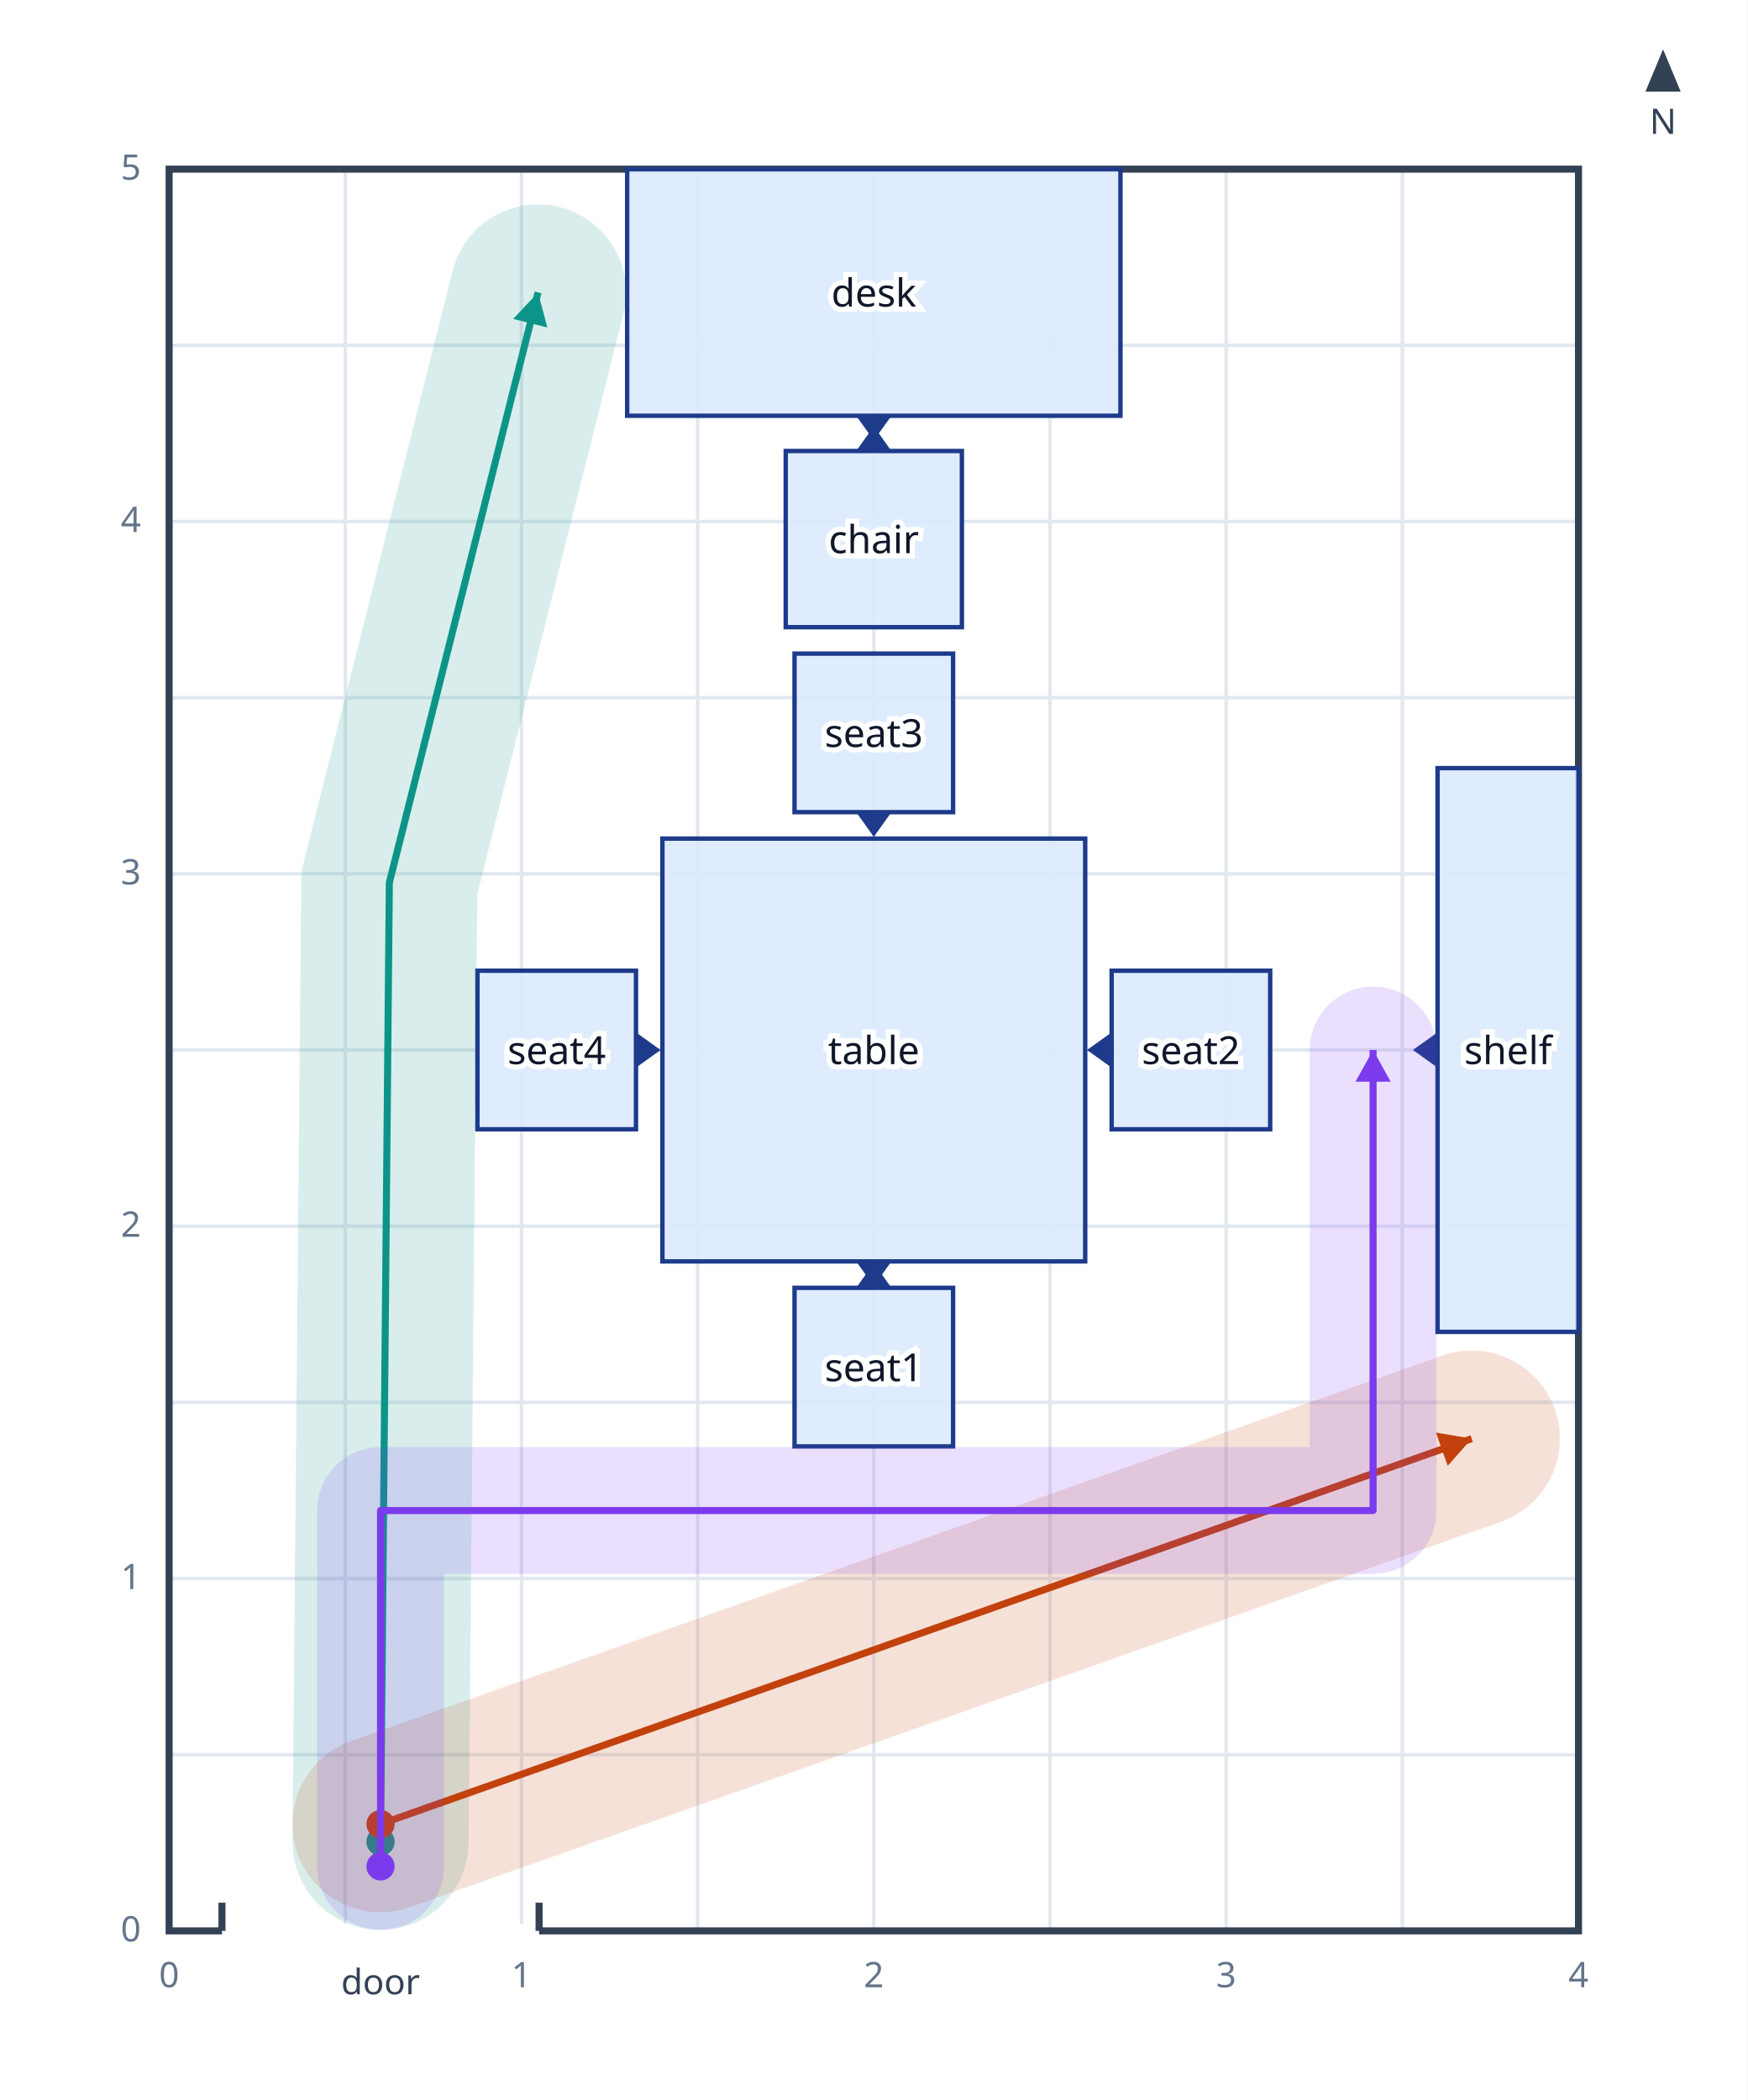
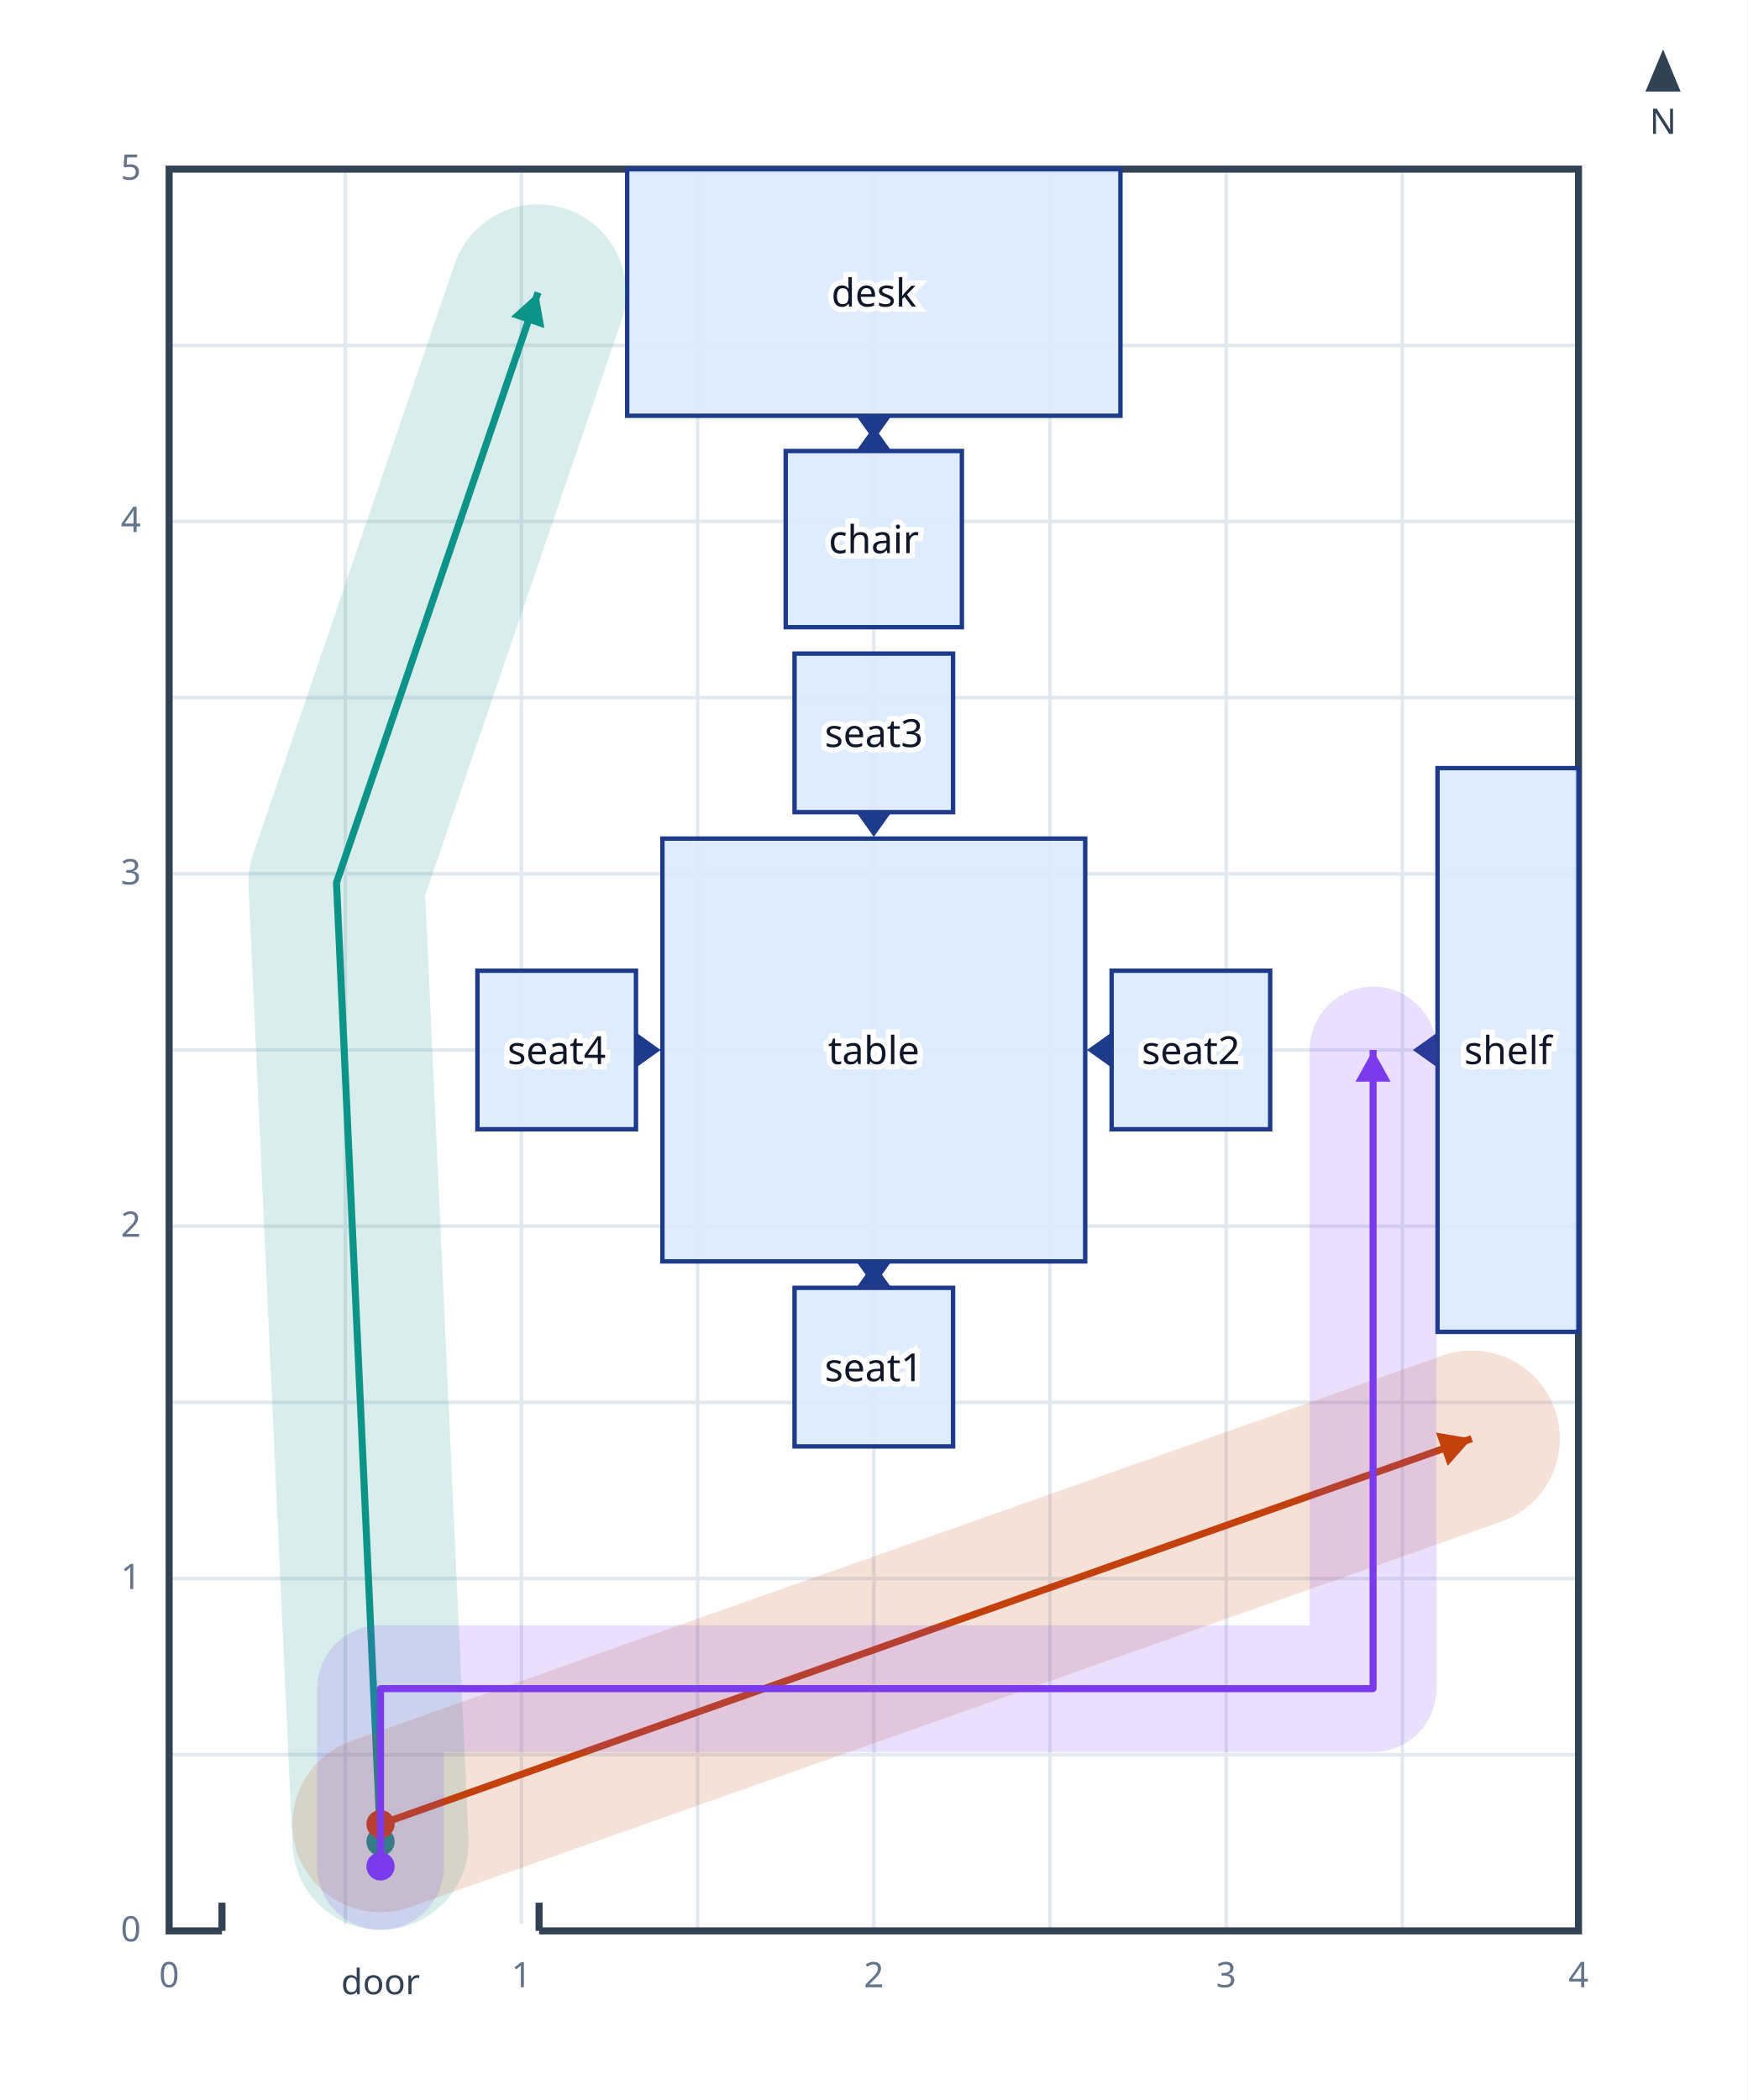
<svg xmlns="http://www.w3.org/2000/svg" width="496" height="596" viewBox="0 0 496 596" font-family="sans-serif">
  <rect width="100%" height="100%" fill="#ffffff" />
  <path d="M98 548V48M148 548V48M198 548V48M248 548V48M298 548V48M348 548V48M398 548V48M48 498H448M48 448H448M48 398H448M48 348H448M48 298H448M48 248H448M48 198H448M48 148H448M48 98H448" stroke="#e2e8f0" stroke-width="1" fill="none" />
  <rect x="48" y="48" width="400" height="500" fill="none" stroke="#334155" stroke-width="2" />
  <line x1="63" y1="548" x2="153" y2="548" stroke="#ffffff" stroke-width="4" />
  <line x1="63" y1="548" x2="63" y2="540" stroke="#334155" stroke-width="2" />
  <line x1="153" y1="548" x2="153" y2="540" stroke="#334155" stroke-width="2" />
  <text x="108" y="566" font-size="10" fill="#334155" text-anchor="middle">door</text>
  <text x="48" y="564" font-size="10" fill="#64748b" text-anchor="middle">0</text>
  <text x="148" y="564" font-size="10" fill="#64748b" text-anchor="middle">1</text>
  <text x="248" y="564" font-size="10" fill="#64748b" text-anchor="middle">2</text>
  <text x="348" y="564" font-size="10" fill="#64748b" text-anchor="middle">3</text>
  <text x="448" y="564" font-size="10" fill="#64748b" text-anchor="middle">4</text>
  <text x="40" y="551" font-size="10" fill="#64748b" text-anchor="end">0</text>
  <text x="40" y="451" font-size="10" fill="#64748b" text-anchor="end">1</text>
  <text x="40" y="351" font-size="10" fill="#64748b" text-anchor="end">2</text>
  <text x="40" y="251" font-size="10" fill="#64748b" text-anchor="end">3</text>
  <text x="40" y="151" font-size="10" fill="#64748b" text-anchor="end">4</text>
  <text x="40" y="51" font-size="10" fill="#64748b" text-anchor="end">5</text>
  <path d="M472 14l-5 12h10z" fill="#334155" />
  <text x="472" y="38" font-size="10" fill="#334155" text-anchor="middle">N</text>
  <polygon points="178,118 318,118 318,48 178,48" fill="#dbeafe" fill-opacity="0.9" stroke="#1e3a8a" stroke-width="1.25" />
  <polygon points="248,125 253,118 243,118" fill="#1e3a8a" />
  <polygon points="273,128 223,128 223,178 273,178" fill="#dbeafe" fill-opacity="0.9" stroke="#1e3a8a" stroke-width="1.25" />
  <polygon points="248,121 243,128 253,128" fill="#1e3a8a" />
  <polygon points="188,358 308,358 308,238 188,238" fill="#dbeafe" fill-opacity="0.9" stroke="#1e3a8a" stroke-width="1.25" />
  <polygon points="248,365 253,358 243,358" fill="#1e3a8a" />
  <polygon points="270.5,365.5 225.5,365.5 225.5,410.5 270.5,410.5" fill="#dbeafe" fill-opacity="0.9" stroke="#1e3a8a" stroke-width="1.25" />
  <polygon points="248,358.5 243,365.5 253,365.5" fill="#1e3a8a" />
  <polygon points="315.5,275.5 315.5,320.5 360.5,320.5 360.5,275.5" fill="#dbeafe" fill-opacity="0.9" stroke="#1e3a8a" stroke-width="1.25" />
  <polygon points="308.5,298 315.5,303 315.5,293" fill="#1e3a8a" />
  <polygon points="225.5,230.5 270.5,230.5 270.5,185.5 225.5,185.5" fill="#dbeafe" fill-opacity="0.9" stroke="#1e3a8a" stroke-width="1.25" />
  <polygon points="248,237.5 253,230.5 243,230.5" fill="#1e3a8a" />
  <polygon points="180.5,320.5 180.5,275.5 135.5,275.5 135.5,320.5" fill="#dbeafe" fill-opacity="0.9" stroke="#1e3a8a" stroke-width="1.25" />
  <polygon points="187.5,298 180.5,293 180.5,303" fill="#1e3a8a" />
  <polygon points="408,218 408,378 448,378 448,218" fill="#dbeafe" fill-opacity="0.9" stroke="#1e3a8a" stroke-width="1.25" />
  <polygon points="401,298 408,303 408,293" fill="#1e3a8a" />
-   <path d="M108 522.7L110.5 250.5L152.7 83" fill="none" stroke="#0d9488" stroke-opacity="0.16" stroke-width="50" stroke-linecap="round" stroke-linejoin="round" />
-   <path d="M108 522.7L110.5 250.5L152.7 83" fill="none" stroke="#0d9488" stroke-width="2" stroke-linejoin="round" />
+   <path d="M108 522.7L95.5 250.5L152.7 83" fill="none" stroke="#0d9488" stroke-opacity="0.16" stroke-width="50" stroke-linecap="round" stroke-linejoin="round" />
+   <path d="M108 522.7L95.5 250.5L152.7 83" fill="none" stroke="#0d9488" stroke-width="2" stroke-linejoin="round" />
  <circle cx="108" cy="522.7" r="4" fill="#0d9488" />
-   <polygon points="152.7,83 145.65,90.51 155.35,92.95" fill="#0d9488" />
+   <polygon points="152.7,83 145.06,89.9 154.52,93.13" fill="#0d9488" />
  <path d="M108 517.7L417.7 408.3" fill="none" stroke="#c2410c" stroke-opacity="0.16" stroke-width="50" stroke-linecap="round" stroke-linejoin="round" />
  <path d="M108 517.7L417.7 408.3" fill="none" stroke="#c2410c" stroke-width="2" stroke-linejoin="round" />
  <circle cx="108" cy="517.7" r="4" fill="#c2410c" />
  <polygon points="417.7,408.3 407.55,406.58 410.88,416.01" fill="#c2410c" />
-   <path d="M108 529.7L108 428.7L389.7 428.7L389.7 298" fill="none" stroke="#7c3aed" stroke-opacity="0.16" stroke-width="36" stroke-linecap="round" stroke-linejoin="round" />
-   <path d="M108 529.7L108 428.7L389.7 428.7L389.7 298" fill="none" stroke="#7c3aed" stroke-width="2" stroke-linejoin="round" />
+   <path d="M108 529.7L108 479.25L389.7 479.25L389.7 298" fill="none" stroke="#7c3aed" stroke-opacity="0.16" stroke-width="36" stroke-linecap="round" stroke-linejoin="round" />
+   <path d="M108 529.7L108 479.25L389.7 479.25L389.7 298" fill="none" stroke="#7c3aed" stroke-width="2" stroke-linejoin="round" />
  <circle cx="108" cy="529.7" r="4" fill="#7c3aed" />
  <polygon points="389.7,298 384.7,307 394.7,307" fill="#7c3aed" />
  <text x="248" y="87" font-size="11" fill="#0f172a" text-anchor="middle" stroke="#ffffff" stroke-width="3" paint-order="stroke">desk</text>
  <text x="248" y="157" font-size="11" fill="#0f172a" text-anchor="middle" stroke="#ffffff" stroke-width="3" paint-order="stroke">chair</text>
  <text x="248" y="302" font-size="11" fill="#0f172a" text-anchor="middle" stroke="#ffffff" stroke-width="3" paint-order="stroke">table</text>
  <text x="248" y="392" font-size="11" fill="#0f172a" text-anchor="middle" stroke="#ffffff" stroke-width="3" paint-order="stroke">seat1</text>
  <text x="338" y="302" font-size="11" fill="#0f172a" text-anchor="middle" stroke="#ffffff" stroke-width="3" paint-order="stroke">seat2</text>
  <text x="248" y="212" font-size="11" fill="#0f172a" text-anchor="middle" stroke="#ffffff" stroke-width="3" paint-order="stroke">seat3</text>
  <text x="158" y="302" font-size="11" fill="#0f172a" text-anchor="middle" stroke="#ffffff" stroke-width="3" paint-order="stroke">seat4</text>
  <text x="428" y="302" font-size="11" fill="#0f172a" text-anchor="middle" stroke="#ffffff" stroke-width="3" paint-order="stroke">shelf</text>
</svg>
